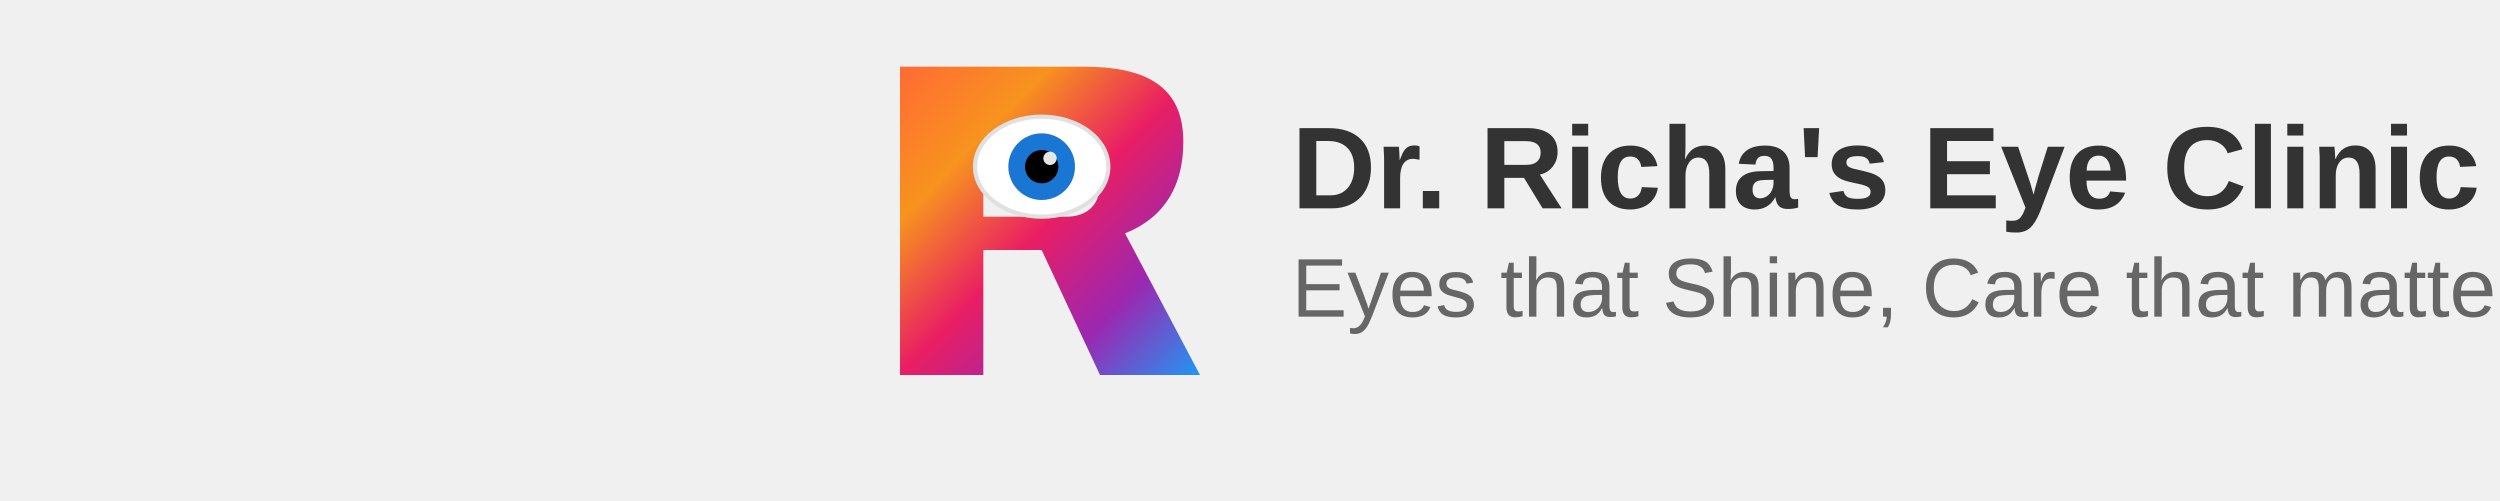
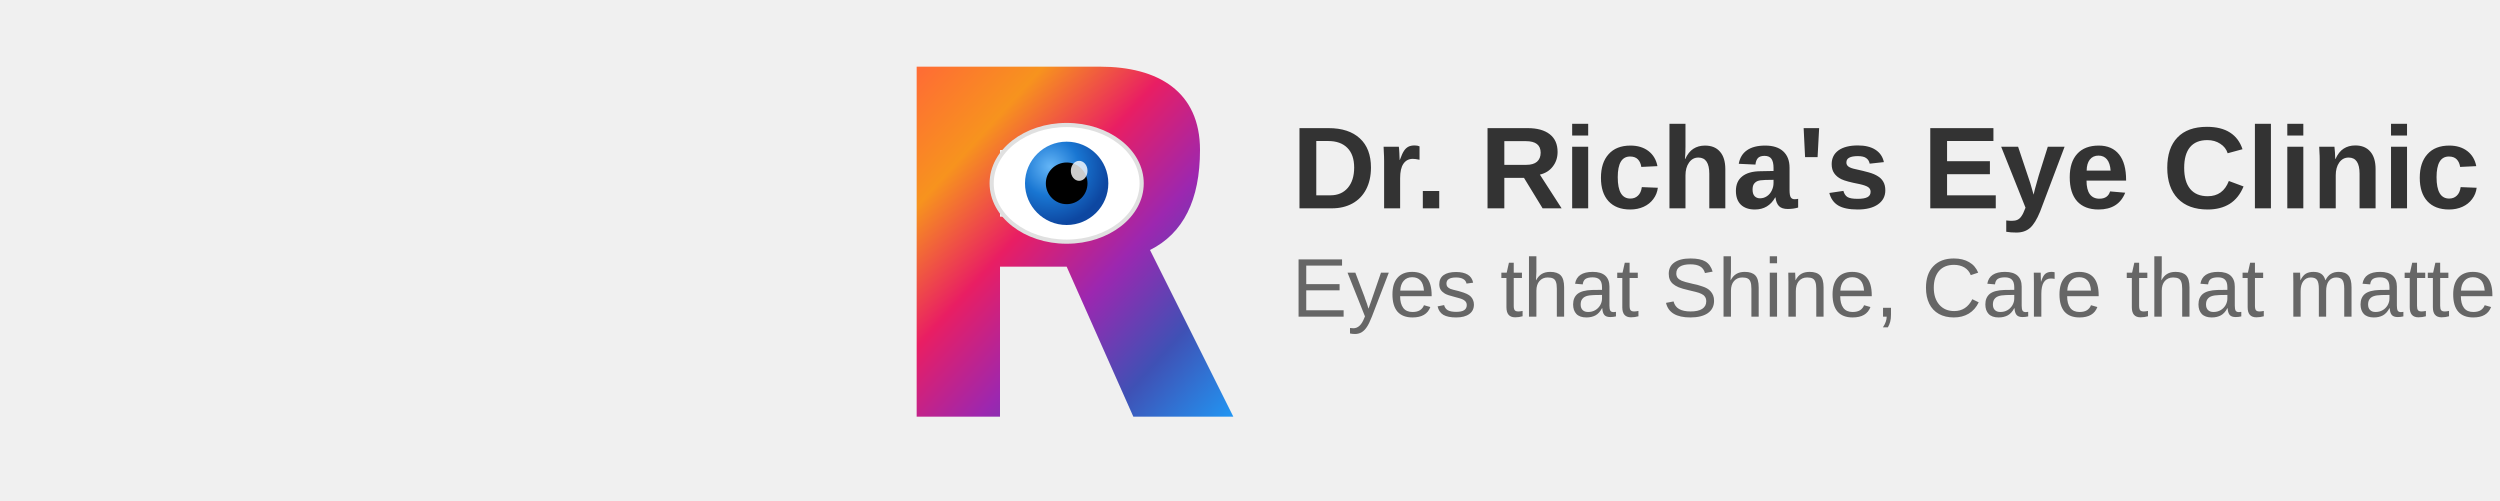
<svg xmlns="http://www.w3.org/2000/svg" viewBox="0 0 120 60" width="300" height="60">
  <defs>
-     <linearGradient id="rGradient" x1="0%" y1="0%" x2="100%" y2="100%">
+     <linearGradient id="rMainGradient" x1="0%" y1="0%" x2="100%" y2="100%">
      <stop offset="0%" style="stop-color:#ff6b35" />
-       <stop offset="25%" style="stop-color:#f7931e" />
-       <stop offset="50%" style="stop-color:#e91e63" />
-       <stop offset="75%" style="stop-color:#9c27b0" />
+       <stop offset="20%" style="stop-color:#f7931e" />
+       <stop offset="40%" style="stop-color:#e91e63" />
+       <stop offset="60%" style="stop-color:#9c27b0" />
+       <stop offset="80%" style="stop-color:#3f51b5" />
      <stop offset="100%" style="stop-color:#2196f3" />
    </linearGradient>
-     <radialGradient id="splashGradient" cx="50%" cy="50%" r="50%">
+     <radialGradient id="splashGradient" cx="50%" cy="50%" r="60%">
      <stop offset="0%" style="stop-color:#ffeb3b" />
-       <stop offset="30%" style="stop-color:#ff9800" />
-       <stop offset="60%" style="stop-color:#f44336" />
-       <stop offset="100%" style="stop-color:#e91e63" />
+       <stop offset="25%" style="stop-color:#ff9800" />
+       <stop offset="50%" style="stop-color:#f44336" />
+       <stop offset="75%" style="stop-color:#e91e63" />
+       <stop offset="100%" style="stop-color:#9c27b0" />
+     </radialGradient>
+     <radialGradient id="irisGradient" cx="30%" cy="30%" r="70%">
+       <stop offset="0%" style="stop-color:#64b5f6" />
+       <stop offset="50%" style="stop-color:#1976d2" />
+       <stop offset="100%" style="stop-color:#0d47a1" />
    </radialGradient>
  </defs>
  <g id="splash" style="opacity: 0;">
-     <path d="M12 8 C8 6, 6 4, 4 8 C2 12, 6 14, 8 12 C10 10, 14 6, 12 8 Z" fill="url(#splashGradient)" />
-     <circle cx="8" cy="5" r="1.5" fill="#ff9800" />
-     <circle cx="15" cy="7" r="1" fill="#f44336" />
-     <circle cx="6" cy="12" r="1.2" fill="#e91e63" />
-     <circle cx="11" cy="14" r="0.8" fill="#ffeb3b" />
-     <ellipse cx="5" cy="9" rx="0.8" ry="2" fill="#ff5722" transform="rotate(25 5 9)" />
-     <ellipse cx="13" cy="5" rx="0.6" ry="1.8" fill="#ff9800" transform="rotate(-15 13 5)" />
+     <path d="M15 5 C12 3, 8 2, 6 6 C4 10, 8 12, 12 10 C16 8, 18 6, 15 5 Z" fill="url(#splashGradient)" />
+     <ellipse cx="10" cy="3" rx="1.8" ry="3" fill="#ff6b35" transform="rotate(-20 10 3)" />
+     <circle cx="18" cy="6" r="1.5" fill="#f7931e" />
+     <circle cx="8" cy="8" r="1.2" fill="#e91e63" />
+     <circle cx="12" cy="1" r="0.8" fill="#ffeb3b" />
+     <circle cx="20" cy="4" r="1" fill="#ff5722" />
+     <circle cx="5" cy="10" r="0.7" fill="#9c27b0" />
+     <ellipse cx="14" cy="2" rx="0.6" ry="2.2" fill="#ff9800" transform="rotate(35 14 2)" />
+     <ellipse cx="7" cy="5" rx="0.8" ry="1.8" fill="#f44336" transform="rotate(-10 7 5)" />
  </g>
  <g id="letter-r">
-     <path d="M18 8 L18 45 L28 45 L28 30 L35 30 L42 45 L54 45 L45 28 C50 26, 52 22, 52 17 C52 10, 47 8, 40 8 Z M28 18 L38 18 C40 18, 42 19, 42 22 C42 25, 40 26, 38 26 L28 26 Z" fill="url(#rGradient)" stroke="none" />
+     <path d="M20 8 L20 50 L30 50 L30 32 L38 32 L46 50 L58 50 L48 30 C52 28, 54 24, 54 18 C54 11, 49 8, 42 8 Z M30 18 L40 18 C42 18, 44 19, 44 22 C44 25, 42 26, 40 26 L30 26 Z" fill="url(#rMainGradient)" stroke="none" />
  </g>
  <g id="eye-container">
-     <ellipse cx="35" cy="20" rx="8" ry="6" fill="white" stroke="#e0e0e0" stroke-width="0.5" />
-     <circle cx="35" cy="20" r="4" fill="#1976d2" />
-     <circle id="pupil" cx="35" cy="20" r="2" fill="#000" />
-     <circle id="reflectionDot" cx="36" cy="19" r="0.8" fill="white" opacity="0.9" />
-     <path id="topEyelid" d="M27 20 Q35 14 43 20" fill="url(#rGradient)" style="display: none;" />
-     <path id="bottomEyelid" d="M27 20 Q35 26 43 20" fill="url(#rGradient)" style="display: none;" />
+     <ellipse cx="38" cy="22" rx="9" ry="7" fill="white" stroke="#e0e0e0" stroke-width="0.5" />
+     <circle cx="38" cy="22" r="5" fill="url(#irisGradient)" />
+     <circle id="pupil" cx="38" cy="22" r="2.5" fill="#000" />
+     <ellipse id="reflectionDot" cx="39.5" cy="20.5" rx="1" ry="1.2" fill="white" opacity="0.8" />
+     <path id="topEyelid" d="M29 22 Q38 15 47 22" fill="url(#rMainGradient)" style="display: none;" />
+     <path id="bottomEyelid" d="M29 22 Q38 29 47 22" fill="url(#rMainGradient)" style="display: none;" />
  </g>
  <text x="65" y="25" font-family="Arial, sans-serif" font-size="14" font-weight="bold" fill="#333">
    Dr. Richa's Eye Clinic
  </text>
  <text x="65" y="38" font-family="Arial, sans-serif" font-size="10" fill="#666">
    Eyes that Shine, Care that matters
  </text>
</svg>
